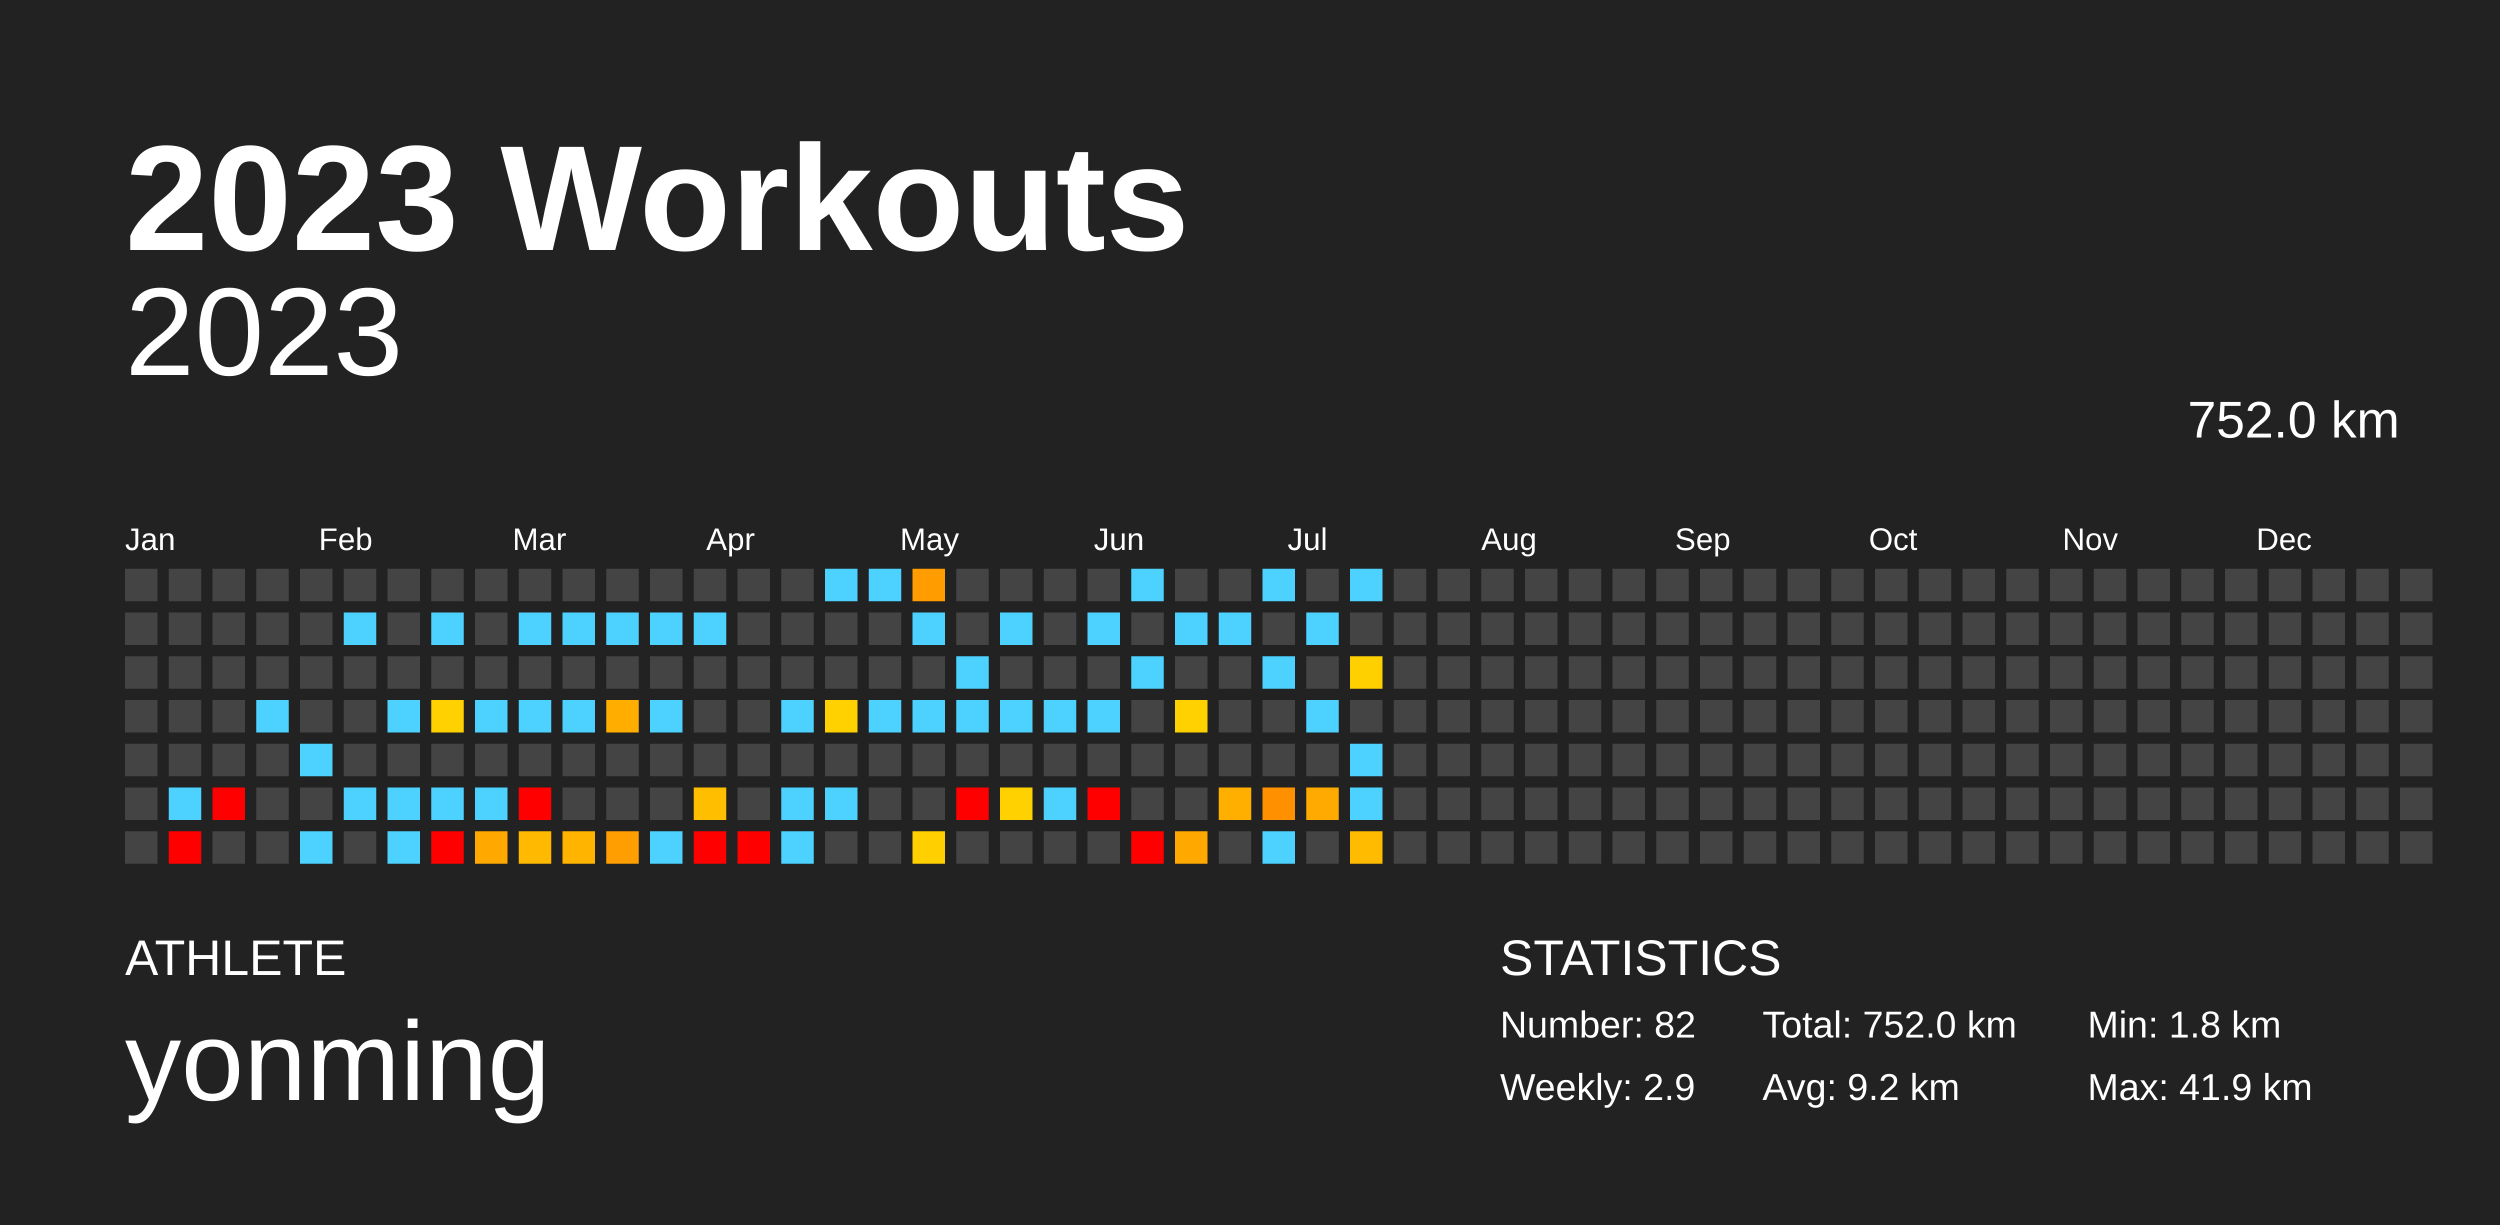
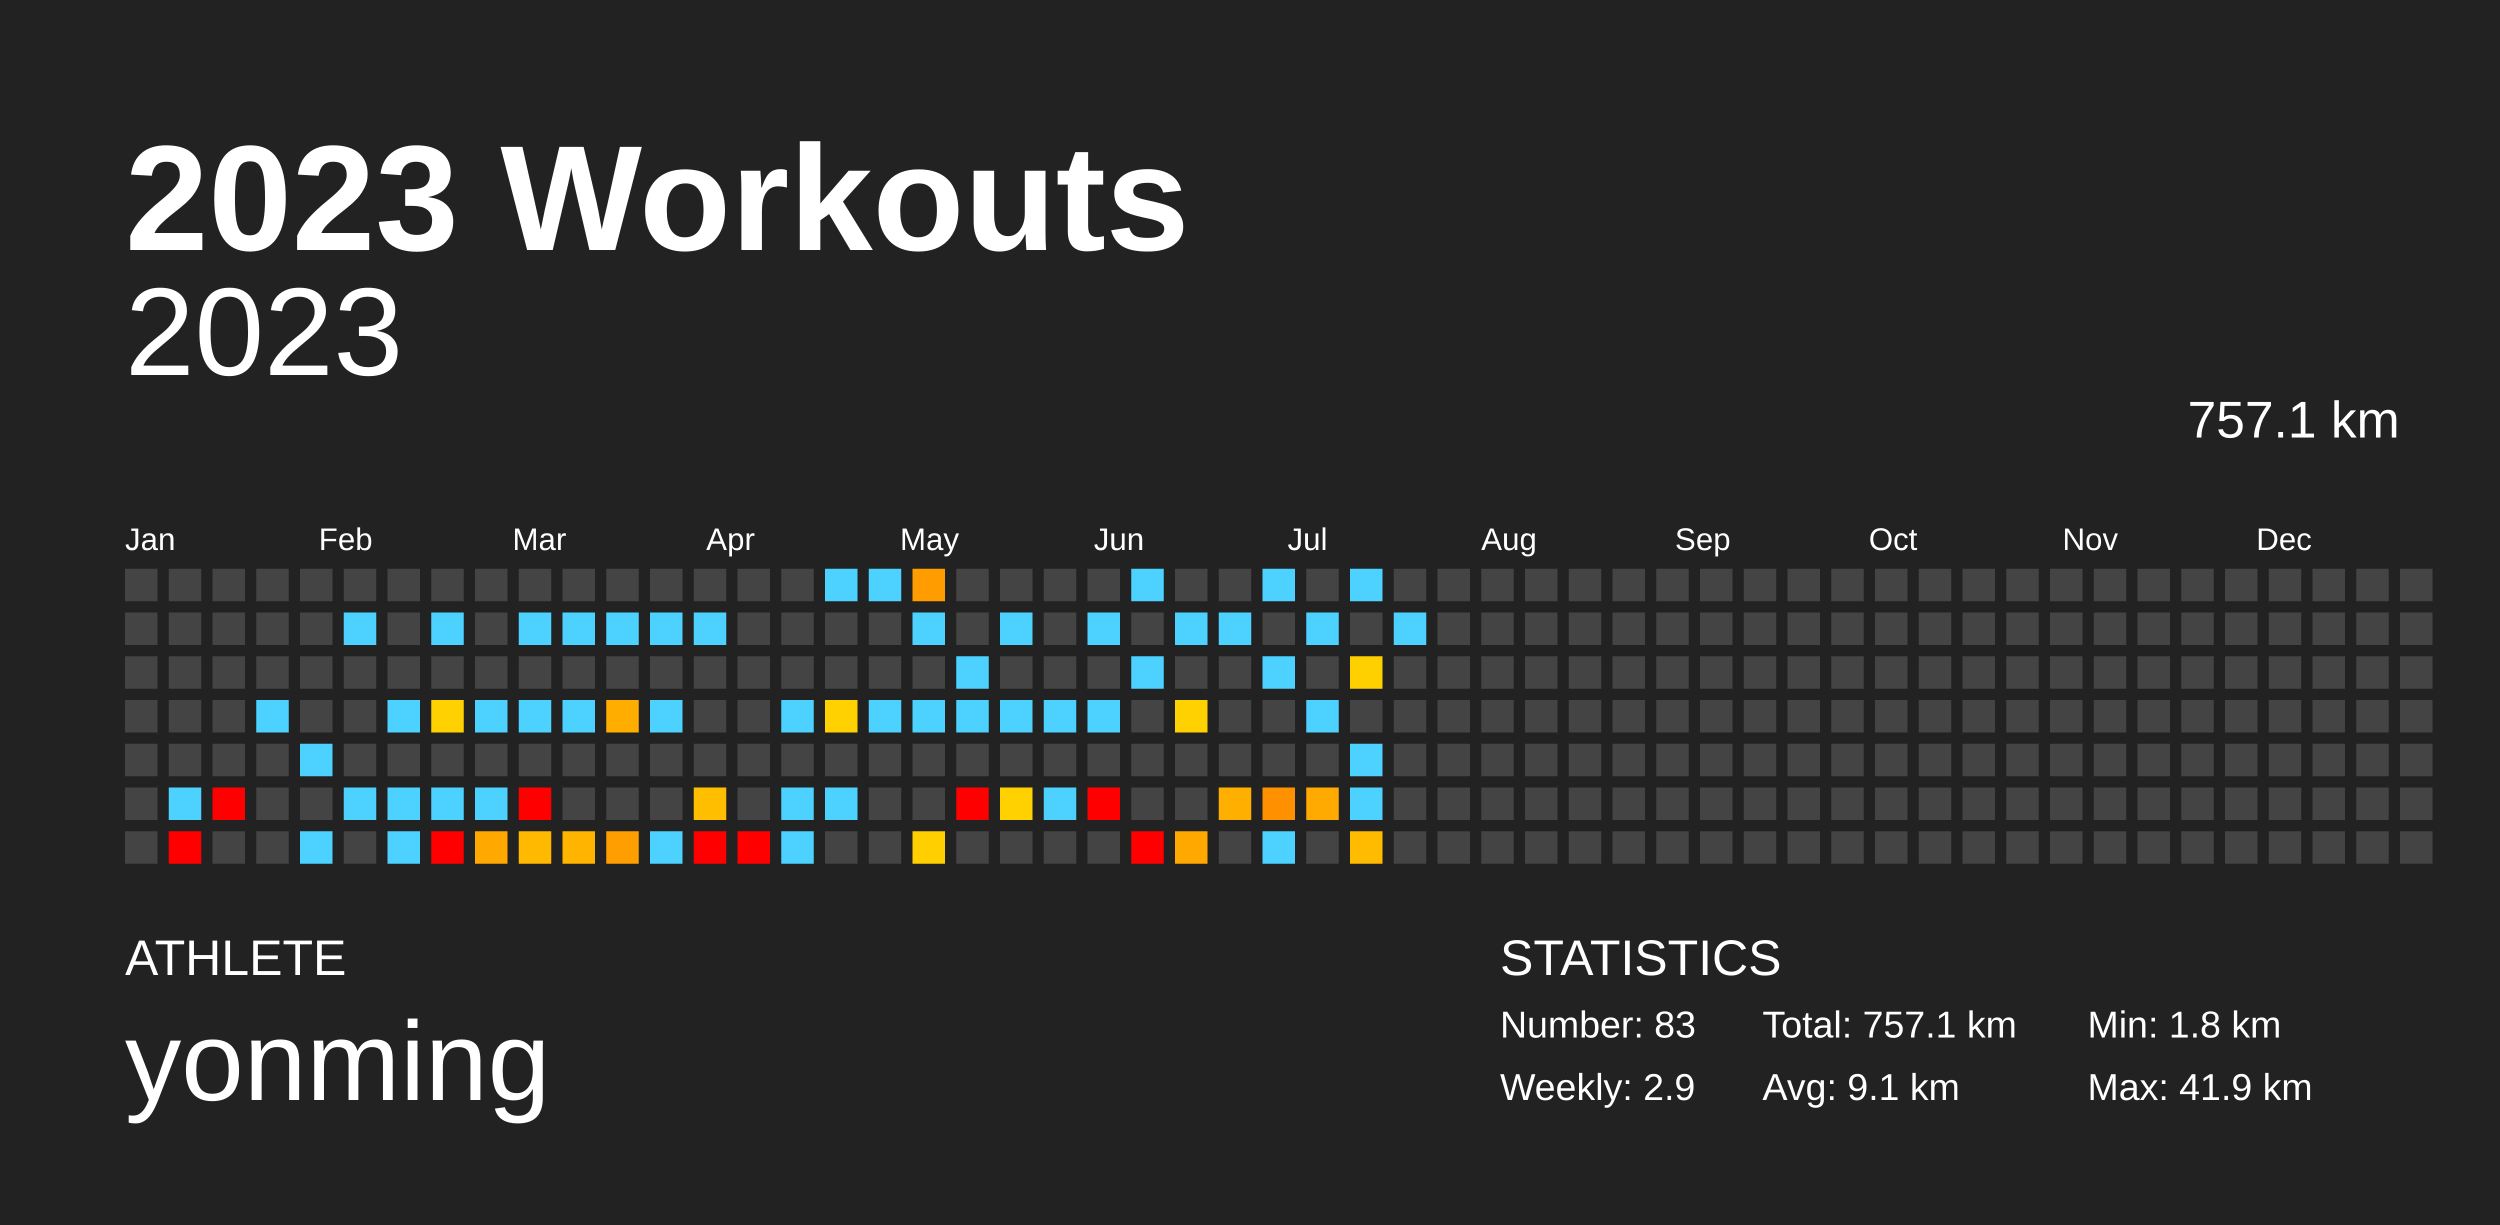
<svg xmlns="http://www.w3.org/2000/svg" baseProfile="full" height="98mm" version="1.1" viewBox="0,0,200,98" width="200mm">
  <defs />
  <rect fill="#222222" height="98" width="200" x="0" y="0" />
  <text fill="#FFFFFF" style="font-size:12px; font-family:Arial; font-weight:bold;" x="10" y="20">2023 Workouts</text>
  <text fill="#FFFFFF" style="font-size:4px; font-family:Arial" x="10" y="78">ATHLETE</text>
  <text fill="#FFFFFF" style="font-size:9px; font-family:Arial" x="10" y="88">yonming</text>
  <text fill="#FFFFFF" style="font-size:4px; font-family:Arial" x="120" y="78">STATISTICS</text>
-   <text fill="#FFFFFF" style="font-size:3px; font-family:Arial" x="120" y="83">Number: 82</text>
+   <text fill="#FFFFFF" style="font-size:3px; font-family:Arial" x="120" y="83">Number: 83</text>
  <text fill="#FFFFFF" style="font-size:3px; font-family:Arial" x="120" y="88">Weekly: 2.9</text>
-   <text fill="#FFFFFF" style="font-size:3px; font-family:Arial" x="141" y="83">Total: 752.0 km</text>
-   <text fill="#FFFFFF" style="font-size:3px; font-family:Arial" x="141" y="88">Avg: 9.2 km</text>
+   <text fill="#FFFFFF" style="font-size:3px; font-family:Arial" x="141" y="83">Total: 757.1 km</text>
+   <text fill="#FFFFFF" style="font-size:3px; font-family:Arial" x="141" y="88">Avg: 9.1 km</text>
  <text fill="#FFFFFF" style="font-size:3px; font-family:Arial" x="167" y="83">Min: 1.8 km</text>
  <text fill="#FFFFFF" style="font-size:3px; font-family:Arial" x="167" y="88">Max: 41.9 km</text>
  <text alignment-baseline="hanging" fill="#FFFFFF" style="font-size:10.0px; font-family:Arial;" x="10" y="30">2023</text>
-   <text alignment-baseline="hanging" fill="#FFFFFF" style="font-size:4.125px; font-family:Arial;" x="175" y="35">752.0 km</text>
+   <text alignment-baseline="hanging" fill="#FFFFFF" style="font-size:4.125px; font-family:Arial;" x="175" y="35">757.1 km</text>
  <text fill="#FFFFFF" style="font-size:2.5px; font-family:Arial" x="10.0" y="44">Jan</text>
  <text fill="#FFFFFF" style="font-size:2.5px; font-family:Arial" x="25.5" y="44">Feb</text>
  <text fill="#FFFFFF" style="font-size:2.5px; font-family:Arial" x="41.0" y="44">Mar</text>
  <text fill="#FFFFFF" style="font-size:2.5px; font-family:Arial" x="56.5" y="44">Apr</text>
  <text fill="#FFFFFF" style="font-size:2.5px; font-family:Arial" x="72.0" y="44">May</text>
  <text fill="#FFFFFF" style="font-size:2.5px; font-family:Arial" x="87.5" y="44">Jun</text>
  <text fill="#FFFFFF" style="font-size:2.5px; font-family:Arial" x="103.0" y="44">Jul</text>
  <text fill="#FFFFFF" style="font-size:2.5px; font-family:Arial" x="118.5" y="44">Aug</text>
  <text fill="#FFFFFF" style="font-size:2.5px; font-family:Arial" x="134.0" y="44">Sep</text>
  <text fill="#FFFFFF" style="font-size:2.5px; font-family:Arial" x="149.5" y="44">Oct</text>
  <text fill="#FFFFFF" style="font-size:2.5px; font-family:Arial" x="165.0" y="44">Nov</text>
  <text fill="#FFFFFF" style="font-size:2.5px; font-family:Arial" x="180.5" y="44">Dec</text>
  <rect fill="#444444" height="2.6" width="2.6" x="10.0" y="45.5" />
  <rect fill="#444444" height="2.6" width="2.6" x="10.0" y="49.0" />
  <rect fill="#444444" height="2.6" width="2.6" x="10.0" y="52.5" />
  <rect fill="#444444" height="2.6" width="2.6" x="10.0" y="56.0" />
  <rect fill="#444444" height="2.6" width="2.6" x="10.0" y="59.5" />
  <rect fill="#444444" height="2.6" width="2.6" x="10.0" y="63.0" />
  <rect fill="#444444" height="2.6" width="2.6" x="10.0" y="66.5" />
  <rect fill="#444444" height="2.6" width="2.6" x="13.5" y="45.5" />
  <rect fill="#444444" height="2.6" width="2.6" x="13.5" y="49.0" />
  <rect fill="#444444" height="2.6" width="2.6" x="13.5" y="52.5" />
  <rect fill="#444444" height="2.6" width="2.6" x="13.5" y="56.0" />
  <rect fill="#444444" height="2.6" width="2.6" x="13.5" y="59.5" />
  <rect fill="#4dd2ff" height="2.6" width="2.6" x="13.5" y="63.0" />
  <rect fill="red" height="2.6" width="2.6" x="13.5" y="66.5" />
  <rect fill="#444444" height="2.6" width="2.6" x="17.0" y="45.5" />
  <rect fill="#444444" height="2.6" width="2.6" x="17.0" y="49.0" />
  <rect fill="#444444" height="2.6" width="2.6" x="17.0" y="52.5" />
  <rect fill="#444444" height="2.6" width="2.6" x="17.0" y="56.0" />
  <rect fill="#444444" height="2.6" width="2.6" x="17.0" y="59.5" />
  <rect fill="red" height="2.6" width="2.6" x="17.0" y="63.0" />
  <rect fill="#444444" height="2.6" width="2.6" x="17.0" y="66.5" />
  <rect fill="#444444" height="2.6" width="2.6" x="20.5" y="45.5" />
  <rect fill="#444444" height="2.6" width="2.6" x="20.5" y="49.0" />
  <rect fill="#444444" height="2.6" width="2.6" x="20.5" y="52.5" />
  <rect fill="#4dd2ff" height="2.6" width="2.6" x="20.5" y="56.0" />
  <rect fill="#444444" height="2.6" width="2.6" x="20.5" y="59.5" />
  <rect fill="#444444" height="2.6" width="2.6" x="20.5" y="63.0" />
  <rect fill="#444444" height="2.6" width="2.6" x="20.5" y="66.5" />
  <rect fill="#444444" height="2.6" width="2.6" x="24.0" y="45.5" />
  <rect fill="#444444" height="2.6" width="2.6" x="24.0" y="49.0" />
  <rect fill="#444444" height="2.6" width="2.6" x="24.0" y="52.5" />
  <rect fill="#444444" height="2.6" width="2.6" x="24.0" y="56.0" />
  <rect fill="#4dd2ff" height="2.6" width="2.6" x="24.0" y="59.5" />
  <rect fill="#444444" height="2.6" width="2.6" x="24.0" y="63.0" />
  <rect fill="#4dd2ff" height="2.6" width="2.6" x="24.0" y="66.5" />
  <rect fill="#444444" height="2.6" width="2.6" x="27.5" y="45.5" />
  <rect fill="#4dd2ff" height="2.6" width="2.6" x="27.5" y="49.0" />
  <rect fill="#444444" height="2.6" width="2.6" x="27.5" y="52.5" />
  <rect fill="#444444" height="2.6" width="2.6" x="27.5" y="56.0" />
  <rect fill="#444444" height="2.6" width="2.6" x="27.5" y="59.5" />
  <rect fill="#4dd2ff" height="2.6" width="2.6" x="27.5" y="63.0" />
  <rect fill="#444444" height="2.6" width="2.6" x="27.5" y="66.5" />
  <rect fill="#444444" height="2.6" width="2.6" x="31.0" y="45.5" />
  <rect fill="#444444" height="2.6" width="2.6" x="31.0" y="49.0" />
  <rect fill="#444444" height="2.6" width="2.6" x="31.0" y="52.5" />
  <rect fill="#4dd2ff" height="2.6" width="2.6" x="31.0" y="56.0" />
  <rect fill="#444444" height="2.6" width="2.6" x="31.0" y="59.5" />
  <rect fill="#4dd2ff" height="2.6" width="2.6" x="31.0" y="63.0" />
  <rect fill="#4dd2ff" height="2.6" width="2.6" x="31.0" y="66.5" />
  <rect fill="#444444" height="2.6" width="2.6" x="34.5" y="45.5" />
  <rect fill="#4dd2ff" height="2.6" width="2.6" x="34.5" y="49.0" />
  <rect fill="#444444" height="2.6" width="2.6" x="34.5" y="52.5" />
  <rect fill="#ffd100" height="2.6" width="2.6" x="34.5" y="56.0" />
  <rect fill="#444444" height="2.6" width="2.6" x="34.5" y="59.5" />
  <rect fill="#4dd2ff" height="2.6" width="2.6" x="34.5" y="63.0" />
  <rect fill="red" height="2.6" width="2.6" x="34.5" y="66.5" />
  <rect fill="#444444" height="2.6" width="2.6" x="38.0" y="45.5" />
  <rect fill="#444444" height="2.6" width="2.6" x="38.0" y="49.0" />
  <rect fill="#444444" height="2.6" width="2.6" x="38.0" y="52.5" />
  <rect fill="#4dd2ff" height="2.6" width="2.6" x="38.0" y="56.0" />
  <rect fill="#444444" height="2.6" width="2.6" x="38.0" y="59.5" />
  <rect fill="#4dd2ff" height="2.6" width="2.6" x="38.0" y="63.0" />
  <rect fill="#ffa900" height="2.6" width="2.6" x="38.0" y="66.5" />
  <rect fill="#444444" height="2.6" width="2.6" x="41.5" y="45.5" />
  <rect fill="#4dd2ff" height="2.6" width="2.6" x="41.5" y="49.0" />
  <rect fill="#444444" height="2.6" width="2.6" x="41.5" y="52.5" />
  <rect fill="#4dd2ff" height="2.6" width="2.6" x="41.5" y="56.0" />
  <rect fill="#444444" height="2.6" width="2.6" x="41.5" y="59.5" />
  <rect fill="red" height="2.6" width="2.6" x="41.5" y="63.0" />
  <rect fill="#ffb900" height="2.6" width="2.6" x="41.5" y="66.5" />
  <rect fill="#444444" height="2.6" width="2.6" x="45.0" y="45.5" />
  <rect fill="#4dd2ff" height="2.6" width="2.6" x="45.0" y="49.0" />
  <rect fill="#444444" height="2.6" width="2.6" x="45.0" y="52.5" />
  <rect fill="#4dd2ff" height="2.6" width="2.6" x="45.0" y="56.0" />
  <rect fill="#444444" height="2.6" width="2.6" x="45.0" y="59.5" />
  <rect fill="#444444" height="2.6" width="2.6" x="45.0" y="63.0" />
  <rect fill="#ffb400" height="2.6" width="2.6" x="45.0" y="66.5" />
  <rect fill="#444444" height="2.6" width="2.6" x="48.5" y="45.5" />
  <rect fill="#4dd2ff" height="2.6" width="2.6" x="48.5" y="49.0" />
  <rect fill="#444444" height="2.6" width="2.6" x="48.5" y="52.5" />
  <rect fill="#ffae00" height="2.6" width="2.6" x="48.5" y="56.0" />
  <rect fill="#444444" height="2.6" width="2.6" x="48.5" y="59.5" />
  <rect fill="#444444" height="2.6" width="2.6" x="48.5" y="63.0" />
  <rect fill="#ff9e00" height="2.6" width="2.6" x="48.5" y="66.5" />
  <rect fill="#444444" height="2.6" width="2.6" x="52.0" y="45.5" />
  <rect fill="#4dd2ff" height="2.6" width="2.6" x="52.0" y="49.0" />
  <rect fill="#444444" height="2.6" width="2.6" x="52.0" y="52.5" />
  <rect fill="#4dd2ff" height="2.6" width="2.6" x="52.0" y="56.0" />
  <rect fill="#444444" height="2.6" width="2.6" x="52.0" y="59.5" />
  <rect fill="#444444" height="2.6" width="2.6" x="52.0" y="63.0" />
  <rect fill="#4dd2ff" height="2.6" width="2.6" x="52.0" y="66.5" />
  <rect fill="#444444" height="2.6" width="2.6" x="55.5" y="45.5" />
  <rect fill="#4dd2ff" height="2.6" width="2.6" x="55.5" y="49.0" />
  <rect fill="#444444" height="2.6" width="2.6" x="55.5" y="52.5" />
  <rect fill="#444444" height="2.6" width="2.6" x="55.5" y="56.0" />
  <rect fill="#444444" height="2.6" width="2.6" x="55.5" y="59.5" />
  <rect fill="#ffbf00" height="2.6" width="2.6" x="55.5" y="63.0" />
  <rect fill="red" height="2.6" width="2.6" x="55.5" y="66.5" />
  <rect fill="#444444" height="2.6" width="2.6" x="59.0" y="45.5" />
  <rect fill="#444444" height="2.6" width="2.6" x="59.0" y="49.0" />
  <rect fill="#444444" height="2.6" width="2.6" x="59.0" y="52.5" />
  <rect fill="#444444" height="2.6" width="2.6" x="59.0" y="56.0" />
  <rect fill="#444444" height="2.6" width="2.6" x="59.0" y="59.5" />
  <rect fill="#444444" height="2.6" width="2.6" x="59.0" y="63.0" />
  <rect fill="red" height="2.6" width="2.6" x="59.0" y="66.5" />
  <rect fill="#444444" height="2.6" width="2.6" x="62.5" y="45.5" />
  <rect fill="#444444" height="2.6" width="2.6" x="62.5" y="49.0" />
  <rect fill="#444444" height="2.6" width="2.6" x="62.5" y="52.5" />
  <rect fill="#4dd2ff" height="2.6" width="2.6" x="62.5" y="56.0" />
  <rect fill="#444444" height="2.6" width="2.6" x="62.5" y="59.5" />
  <rect fill="#4dd2ff" height="2.6" width="2.6" x="62.5" y="63.0" />
  <rect fill="#4dd2ff" height="2.6" width="2.6" x="62.5" y="66.5" />
  <rect fill="#4dd2ff" height="2.6" width="2.6" x="66.0" y="45.5" />
  <rect fill="#444444" height="2.6" width="2.6" x="66.0" y="49.0" />
  <rect fill="#444444" height="2.6" width="2.6" x="66.0" y="52.5" />
  <rect fill="#ffd100" height="2.6" width="2.6" x="66.0" y="56.0" />
  <rect fill="#444444" height="2.6" width="2.6" x="66.0" y="59.5" />
  <rect fill="#4dd2ff" height="2.6" width="2.6" x="66.0" y="63.0" />
  <rect fill="#444444" height="2.6" width="2.6" x="66.0" y="66.5" />
  <rect fill="#4dd2ff" height="2.6" width="2.6" x="69.5" y="45.5" />
  <rect fill="#444444" height="2.6" width="2.6" x="69.5" y="49.0" />
  <rect fill="#444444" height="2.6" width="2.6" x="69.5" y="52.5" />
  <rect fill="#4dd2ff" height="2.6" width="2.6" x="69.5" y="56.0" />
  <rect fill="#444444" height="2.6" width="2.6" x="69.5" y="59.5" />
  <rect fill="#444444" height="2.6" width="2.6" x="69.5" y="63.0" />
  <rect fill="#444444" height="2.6" width="2.6" x="69.5" y="66.5" />
  <rect fill="#ff9c00" height="2.6" width="2.6" x="73.0" y="45.5" />
  <rect fill="#4dd2ff" height="2.6" width="2.6" x="73.0" y="49.0" />
  <rect fill="#444444" height="2.6" width="2.6" x="73.0" y="52.5" />
  <rect fill="#4dd2ff" height="2.6" width="2.6" x="73.0" y="56.0" />
  <rect fill="#444444" height="2.6" width="2.6" x="73.0" y="59.5" />
  <rect fill="#444444" height="2.6" width="2.6" x="73.0" y="63.0" />
  <rect fill="#ffcf00" height="2.6" width="2.6" x="73.0" y="66.5" />
  <rect fill="#444444" height="2.6" width="2.6" x="76.5" y="45.5" />
  <rect fill="#444444" height="2.6" width="2.6" x="76.5" y="49.0" />
  <rect fill="#4dd2ff" height="2.6" width="2.6" x="76.5" y="52.5" />
  <rect fill="#4dd2ff" height="2.6" width="2.6" x="76.5" y="56.0" />
  <rect fill="#444444" height="2.6" width="2.6" x="76.5" y="59.5" />
  <rect fill="red" height="2.6" width="2.6" x="76.5" y="63.0" />
  <rect fill="#444444" height="2.6" width="2.6" x="76.5" y="66.5" />
  <rect fill="#444444" height="2.6" width="2.6" x="80.0" y="45.5" />
  <rect fill="#4dd2ff" height="2.6" width="2.6" x="80.0" y="49.0" />
  <rect fill="#444444" height="2.6" width="2.6" x="80.0" y="52.5" />
  <rect fill="#4dd2ff" height="2.6" width="2.6" x="80.0" y="56.0" />
  <rect fill="#444444" height="2.6" width="2.6" x="80.0" y="59.5" />
  <rect fill="#ffd100" height="2.6" width="2.6" x="80.0" y="63.0" />
  <rect fill="#444444" height="2.6" width="2.6" x="80.0" y="66.5" />
  <rect fill="#444444" height="2.6" width="2.6" x="83.5" y="45.5" />
  <rect fill="#444444" height="2.6" width="2.6" x="83.5" y="49.0" />
  <rect fill="#444444" height="2.6" width="2.6" x="83.5" y="52.5" />
  <rect fill="#4dd2ff" height="2.6" width="2.6" x="83.5" y="56.0" />
  <rect fill="#444444" height="2.6" width="2.6" x="83.5" y="59.5" />
  <rect fill="#4dd2ff" height="2.6" width="2.6" x="83.5" y="63.0" />
  <rect fill="#444444" height="2.6" width="2.6" x="83.5" y="66.5" />
  <rect fill="#444444" height="2.6" width="2.6" x="87.0" y="45.5" />
  <rect fill="#4dd2ff" height="2.6" width="2.6" x="87.0" y="49.0" />
  <rect fill="#444444" height="2.6" width="2.6" x="87.0" y="52.5" />
  <rect fill="#4dd2ff" height="2.6" width="2.6" x="87.0" y="56.0" />
  <rect fill="#444444" height="2.6" width="2.6" x="87.0" y="59.5" />
  <rect fill="red" height="2.6" width="2.6" x="87.0" y="63.0" />
  <rect fill="#444444" height="2.6" width="2.6" x="87.0" y="66.5" />
  <rect fill="#4dd2ff" height="2.6" width="2.6" x="90.5" y="45.5" />
  <rect fill="#444444" height="2.6" width="2.6" x="90.5" y="49.0" />
  <rect fill="#4dd2ff" height="2.6" width="2.6" x="90.5" y="52.5" />
  <rect fill="#444444" height="2.6" width="2.6" x="90.5" y="56.0" />
  <rect fill="#444444" height="2.6" width="2.6" x="90.5" y="59.5" />
  <rect fill="#444444" height="2.6" width="2.6" x="90.5" y="63.0" />
  <rect fill="red" height="2.6" width="2.6" x="90.5" y="66.5" />
  <rect fill="#444444" height="2.6" width="2.6" x="94.0" y="45.5" />
  <rect fill="#4dd2ff" height="2.6" width="2.6" x="94.0" y="49.0" />
  <rect fill="#444444" height="2.6" width="2.6" x="94.0" y="52.5" />
  <rect fill="#ffd100" height="2.6" width="2.6" x="94.0" y="56.0" />
  <rect fill="#444444" height="2.6" width="2.6" x="94.0" y="59.5" />
  <rect fill="#444444" height="2.6" width="2.6" x="94.0" y="63.0" />
  <rect fill="#ffa900" height="2.6" width="2.6" x="94.0" y="66.5" />
  <rect fill="#444444" height="2.6" width="2.6" x="97.5" y="45.5" />
  <rect fill="#4dd2ff" height="2.6" width="2.6" x="97.5" y="49.0" />
  <rect fill="#444444" height="2.6" width="2.6" x="97.5" y="52.5" />
  <rect fill="#444444" height="2.6" width="2.6" x="97.5" y="56.0" />
  <rect fill="#444444" height="2.6" width="2.6" x="97.5" y="59.5" />
  <rect fill="#ffaf00" height="2.6" width="2.6" x="97.5" y="63.0" />
  <rect fill="#444444" height="2.6" width="2.6" x="97.5" y="66.5" />
  <rect fill="#4dd2ff" height="2.6" width="2.6" x="101.0" y="45.5" />
  <rect fill="#444444" height="2.6" width="2.6" x="101.0" y="49.0" />
  <rect fill="#4dd2ff" height="2.6" width="2.6" x="101.0" y="52.5" />
  <rect fill="#444444" height="2.6" width="2.6" x="101.0" y="56.0" />
  <rect fill="#444444" height="2.6" width="2.6" x="101.0" y="59.5" />
  <rect fill="#ff9100" height="2.6" width="2.6" x="101.0" y="63.0" />
  <rect fill="#4dd2ff" height="2.6" width="2.6" x="101.0" y="66.5" />
  <rect fill="#444444" height="2.6" width="2.6" x="104.5" y="45.5" />
  <rect fill="#4dd2ff" height="2.6" width="2.6" x="104.5" y="49.0" />
  <rect fill="#444444" height="2.6" width="2.6" x="104.5" y="52.5" />
  <rect fill="#4dd2ff" height="2.6" width="2.6" x="104.5" y="56.0" />
  <rect fill="#444444" height="2.6" width="2.6" x="104.5" y="59.5" />
  <rect fill="#ffaa00" height="2.6" width="2.6" x="104.5" y="63.0" />
  <rect fill="#444444" height="2.6" width="2.6" x="104.5" y="66.5" />
  <rect fill="#4dd2ff" height="2.6" width="2.6" x="108.0" y="45.5" />
  <rect fill="#444444" height="2.6" width="2.6" x="108.0" y="49.0" />
  <rect fill="#ffd000" height="2.6" width="2.6" x="108.0" y="52.5" />
  <rect fill="#444444" height="2.6" width="2.6" x="108.0" y="56.0" />
  <rect fill="#4dd2ff" height="2.6" width="2.6" x="108.0" y="59.5" />
  <rect fill="#4dd2ff" height="2.6" width="2.6" x="108.0" y="63.0" />
  <rect fill="#ffbb00" height="2.6" width="2.6" x="108.0" y="66.5" />
  <rect fill="#444444" height="2.6" width="2.6" x="111.5" y="45.5" />
-   <rect fill="#444444" height="2.6" width="2.6" x="111.5" y="49.0" />
+   <rect fill="#4dd2ff" height="2.6" width="2.6" x="111.5" y="49.0" />
  <rect fill="#444444" height="2.6" width="2.6" x="111.5" y="52.5" />
  <rect fill="#444444" height="2.6" width="2.6" x="111.5" y="56.0" />
  <rect fill="#444444" height="2.6" width="2.6" x="111.5" y="59.5" />
  <rect fill="#444444" height="2.6" width="2.6" x="111.5" y="63.0" />
  <rect fill="#444444" height="2.6" width="2.6" x="111.5" y="66.5" />
  <rect fill="#444444" height="2.6" width="2.6" x="115.0" y="45.5" />
  <rect fill="#444444" height="2.6" width="2.6" x="115.0" y="49.0" />
  <rect fill="#444444" height="2.6" width="2.6" x="115.0" y="52.5" />
  <rect fill="#444444" height="2.6" width="2.6" x="115.0" y="56.0" />
  <rect fill="#444444" height="2.6" width="2.6" x="115.0" y="59.5" />
  <rect fill="#444444" height="2.6" width="2.6" x="115.0" y="63.0" />
  <rect fill="#444444" height="2.6" width="2.6" x="115.0" y="66.5" />
  <rect fill="#444444" height="2.6" width="2.6" x="118.5" y="45.5" />
  <rect fill="#444444" height="2.6" width="2.6" x="118.5" y="49.0" />
  <rect fill="#444444" height="2.6" width="2.6" x="118.5" y="52.5" />
  <rect fill="#444444" height="2.6" width="2.6" x="118.5" y="56.0" />
  <rect fill="#444444" height="2.6" width="2.6" x="118.5" y="59.5" />
  <rect fill="#444444" height="2.6" width="2.6" x="118.5" y="63.0" />
  <rect fill="#444444" height="2.6" width="2.6" x="118.5" y="66.5" />
  <rect fill="#444444" height="2.6" width="2.6" x="122.0" y="45.5" />
  <rect fill="#444444" height="2.6" width="2.6" x="122.0" y="49.0" />
  <rect fill="#444444" height="2.6" width="2.6" x="122.0" y="52.5" />
  <rect fill="#444444" height="2.6" width="2.6" x="122.0" y="56.0" />
  <rect fill="#444444" height="2.6" width="2.6" x="122.0" y="59.5" />
  <rect fill="#444444" height="2.6" width="2.6" x="122.0" y="63.0" />
  <rect fill="#444444" height="2.6" width="2.6" x="122.0" y="66.5" />
  <rect fill="#444444" height="2.6" width="2.6" x="125.5" y="45.5" />
  <rect fill="#444444" height="2.6" width="2.6" x="125.5" y="49.0" />
  <rect fill="#444444" height="2.6" width="2.6" x="125.5" y="52.5" />
  <rect fill="#444444" height="2.6" width="2.6" x="125.5" y="56.0" />
  <rect fill="#444444" height="2.6" width="2.6" x="125.5" y="59.5" />
  <rect fill="#444444" height="2.6" width="2.6" x="125.5" y="63.0" />
  <rect fill="#444444" height="2.6" width="2.6" x="125.5" y="66.5" />
  <rect fill="#444444" height="2.6" width="2.6" x="129.0" y="45.5" />
  <rect fill="#444444" height="2.6" width="2.6" x="129.0" y="49.0" />
  <rect fill="#444444" height="2.6" width="2.6" x="129.0" y="52.5" />
  <rect fill="#444444" height="2.6" width="2.6" x="129.0" y="56.0" />
  <rect fill="#444444" height="2.6" width="2.6" x="129.0" y="59.5" />
  <rect fill="#444444" height="2.6" width="2.6" x="129.0" y="63.0" />
  <rect fill="#444444" height="2.6" width="2.6" x="129.0" y="66.5" />
  <rect fill="#444444" height="2.6" width="2.6" x="132.5" y="45.5" />
  <rect fill="#444444" height="2.6" width="2.6" x="132.5" y="49.0" />
  <rect fill="#444444" height="2.6" width="2.6" x="132.5" y="52.5" />
  <rect fill="#444444" height="2.6" width="2.6" x="132.5" y="56.0" />
  <rect fill="#444444" height="2.6" width="2.6" x="132.5" y="59.5" />
  <rect fill="#444444" height="2.6" width="2.6" x="132.5" y="63.0" />
  <rect fill="#444444" height="2.6" width="2.6" x="132.5" y="66.5" />
  <rect fill="#444444" height="2.6" width="2.6" x="136.0" y="45.5" />
  <rect fill="#444444" height="2.6" width="2.6" x="136.0" y="49.0" />
  <rect fill="#444444" height="2.6" width="2.6" x="136.0" y="52.5" />
  <rect fill="#444444" height="2.6" width="2.6" x="136.0" y="56.0" />
  <rect fill="#444444" height="2.6" width="2.6" x="136.0" y="59.5" />
  <rect fill="#444444" height="2.6" width="2.6" x="136.0" y="63.0" />
  <rect fill="#444444" height="2.6" width="2.6" x="136.0" y="66.5" />
  <rect fill="#444444" height="2.6" width="2.6" x="139.5" y="45.5" />
  <rect fill="#444444" height="2.6" width="2.6" x="139.5" y="49.0" />
  <rect fill="#444444" height="2.6" width="2.6" x="139.5" y="52.5" />
  <rect fill="#444444" height="2.6" width="2.6" x="139.5" y="56.0" />
  <rect fill="#444444" height="2.6" width="2.6" x="139.5" y="59.5" />
  <rect fill="#444444" height="2.6" width="2.6" x="139.5" y="63.0" />
  <rect fill="#444444" height="2.6" width="2.6" x="139.5" y="66.5" />
  <rect fill="#444444" height="2.6" width="2.6" x="143.0" y="45.5" />
  <rect fill="#444444" height="2.6" width="2.6" x="143.0" y="49.0" />
  <rect fill="#444444" height="2.6" width="2.6" x="143.0" y="52.5" />
  <rect fill="#444444" height="2.6" width="2.6" x="143.0" y="56.0" />
  <rect fill="#444444" height="2.6" width="2.6" x="143.0" y="59.5" />
  <rect fill="#444444" height="2.6" width="2.6" x="143.0" y="63.0" />
  <rect fill="#444444" height="2.6" width="2.6" x="143.0" y="66.5" />
  <rect fill="#444444" height="2.6" width="2.6" x="146.5" y="45.5" />
  <rect fill="#444444" height="2.6" width="2.6" x="146.5" y="49.0" />
  <rect fill="#444444" height="2.6" width="2.6" x="146.5" y="52.5" />
  <rect fill="#444444" height="2.6" width="2.6" x="146.5" y="56.0" />
  <rect fill="#444444" height="2.6" width="2.6" x="146.5" y="59.5" />
  <rect fill="#444444" height="2.6" width="2.6" x="146.5" y="63.0" />
  <rect fill="#444444" height="2.6" width="2.6" x="146.5" y="66.5" />
  <rect fill="#444444" height="2.6" width="2.6" x="150.0" y="45.5" />
  <rect fill="#444444" height="2.6" width="2.6" x="150.0" y="49.0" />
  <rect fill="#444444" height="2.6" width="2.6" x="150.0" y="52.5" />
  <rect fill="#444444" height="2.6" width="2.6" x="150.0" y="56.0" />
  <rect fill="#444444" height="2.6" width="2.6" x="150.0" y="59.5" />
  <rect fill="#444444" height="2.6" width="2.6" x="150.0" y="63.0" />
  <rect fill="#444444" height="2.6" width="2.6" x="150.0" y="66.5" />
  <rect fill="#444444" height="2.6" width="2.6" x="153.5" y="45.5" />
  <rect fill="#444444" height="2.6" width="2.6" x="153.5" y="49.0" />
  <rect fill="#444444" height="2.6" width="2.6" x="153.5" y="52.5" />
  <rect fill="#444444" height="2.6" width="2.6" x="153.5" y="56.0" />
  <rect fill="#444444" height="2.6" width="2.6" x="153.5" y="59.5" />
  <rect fill="#444444" height="2.6" width="2.6" x="153.5" y="63.0" />
  <rect fill="#444444" height="2.6" width="2.6" x="153.5" y="66.5" />
  <rect fill="#444444" height="2.6" width="2.6" x="157.0" y="45.5" />
  <rect fill="#444444" height="2.6" width="2.6" x="157.0" y="49.0" />
  <rect fill="#444444" height="2.6" width="2.6" x="157.0" y="52.5" />
  <rect fill="#444444" height="2.6" width="2.6" x="157.0" y="56.0" />
  <rect fill="#444444" height="2.6" width="2.6" x="157.0" y="59.5" />
  <rect fill="#444444" height="2.6" width="2.6" x="157.0" y="63.0" />
  <rect fill="#444444" height="2.6" width="2.6" x="157.0" y="66.5" />
  <rect fill="#444444" height="2.6" width="2.6" x="160.5" y="45.5" />
  <rect fill="#444444" height="2.6" width="2.6" x="160.5" y="49.0" />
  <rect fill="#444444" height="2.6" width="2.6" x="160.5" y="52.5" />
  <rect fill="#444444" height="2.6" width="2.6" x="160.5" y="56.0" />
  <rect fill="#444444" height="2.6" width="2.6" x="160.5" y="59.5" />
  <rect fill="#444444" height="2.6" width="2.6" x="160.5" y="63.0" />
  <rect fill="#444444" height="2.6" width="2.6" x="160.5" y="66.5" />
  <rect fill="#444444" height="2.6" width="2.6" x="164.0" y="45.5" />
  <rect fill="#444444" height="2.6" width="2.6" x="164.0" y="49.0" />
  <rect fill="#444444" height="2.6" width="2.6" x="164.0" y="52.5" />
  <rect fill="#444444" height="2.6" width="2.6" x="164.0" y="56.0" />
  <rect fill="#444444" height="2.6" width="2.6" x="164.0" y="59.5" />
  <rect fill="#444444" height="2.6" width="2.6" x="164.0" y="63.0" />
  <rect fill="#444444" height="2.6" width="2.6" x="164.0" y="66.5" />
  <rect fill="#444444" height="2.6" width="2.6" x="167.5" y="45.5" />
  <rect fill="#444444" height="2.6" width="2.6" x="167.5" y="49.0" />
  <rect fill="#444444" height="2.6" width="2.6" x="167.5" y="52.5" />
  <rect fill="#444444" height="2.6" width="2.6" x="167.5" y="56.0" />
  <rect fill="#444444" height="2.6" width="2.6" x="167.5" y="59.5" />
  <rect fill="#444444" height="2.6" width="2.6" x="167.5" y="63.0" />
  <rect fill="#444444" height="2.6" width="2.6" x="167.5" y="66.5" />
  <rect fill="#444444" height="2.6" width="2.6" x="171.0" y="45.5" />
  <rect fill="#444444" height="2.6" width="2.6" x="171.0" y="49.0" />
  <rect fill="#444444" height="2.6" width="2.6" x="171.0" y="52.5" />
  <rect fill="#444444" height="2.6" width="2.6" x="171.0" y="56.0" />
  <rect fill="#444444" height="2.6" width="2.6" x="171.0" y="59.5" />
  <rect fill="#444444" height="2.6" width="2.6" x="171.0" y="63.0" />
  <rect fill="#444444" height="2.6" width="2.6" x="171.0" y="66.5" />
  <rect fill="#444444" height="2.6" width="2.6" x="174.5" y="45.5" />
  <rect fill="#444444" height="2.6" width="2.6" x="174.5" y="49.0" />
  <rect fill="#444444" height="2.6" width="2.6" x="174.5" y="52.5" />
  <rect fill="#444444" height="2.6" width="2.6" x="174.5" y="56.0" />
  <rect fill="#444444" height="2.6" width="2.6" x="174.5" y="59.5" />
  <rect fill="#444444" height="2.6" width="2.6" x="174.5" y="63.0" />
  <rect fill="#444444" height="2.6" width="2.6" x="174.5" y="66.5" />
  <rect fill="#444444" height="2.6" width="2.6" x="178.0" y="45.5" />
  <rect fill="#444444" height="2.6" width="2.6" x="178.0" y="49.0" />
  <rect fill="#444444" height="2.6" width="2.6" x="178.0" y="52.5" />
  <rect fill="#444444" height="2.6" width="2.6" x="178.0" y="56.0" />
  <rect fill="#444444" height="2.6" width="2.6" x="178.0" y="59.5" />
  <rect fill="#444444" height="2.6" width="2.6" x="178.0" y="63.0" />
  <rect fill="#444444" height="2.6" width="2.6" x="178.0" y="66.5" />
  <rect fill="#444444" height="2.6" width="2.6" x="181.5" y="45.5" />
  <rect fill="#444444" height="2.6" width="2.6" x="181.5" y="49.0" />
  <rect fill="#444444" height="2.6" width="2.6" x="181.5" y="52.5" />
  <rect fill="#444444" height="2.6" width="2.6" x="181.5" y="56.0" />
  <rect fill="#444444" height="2.6" width="2.6" x="181.5" y="59.5" />
  <rect fill="#444444" height="2.6" width="2.6" x="181.5" y="63.0" />
  <rect fill="#444444" height="2.6" width="2.6" x="181.5" y="66.5" />
  <rect fill="#444444" height="2.6" width="2.6" x="185.0" y="45.5" />
  <rect fill="#444444" height="2.6" width="2.6" x="185.0" y="49.0" />
  <rect fill="#444444" height="2.6" width="2.6" x="185.0" y="52.5" />
  <rect fill="#444444" height="2.6" width="2.6" x="185.0" y="56.0" />
  <rect fill="#444444" height="2.6" width="2.6" x="185.0" y="59.5" />
  <rect fill="#444444" height="2.6" width="2.6" x="185.0" y="63.0" />
  <rect fill="#444444" height="2.6" width="2.6" x="185.0" y="66.5" />
  <rect fill="#444444" height="2.6" width="2.6" x="188.5" y="45.5" />
  <rect fill="#444444" height="2.6" width="2.6" x="188.5" y="49.0" />
  <rect fill="#444444" height="2.6" width="2.6" x="188.5" y="52.5" />
  <rect fill="#444444" height="2.6" width="2.6" x="188.5" y="56.0" />
  <rect fill="#444444" height="2.6" width="2.6" x="188.5" y="59.5" />
  <rect fill="#444444" height="2.6" width="2.6" x="188.5" y="63.0" />
  <rect fill="#444444" height="2.6" width="2.6" x="188.5" y="66.5" />
  <rect fill="#444444" height="2.6" width="2.6" x="192.0" y="45.5" />
  <rect fill="#444444" height="2.6" width="2.6" x="192.0" y="49.0" />
  <rect fill="#444444" height="2.6" width="2.6" x="192.0" y="52.5" />
  <rect fill="#444444" height="2.6" width="2.6" x="192.0" y="56.0" />
  <rect fill="#444444" height="2.6" width="2.6" x="192.0" y="59.5" />
  <rect fill="#444444" height="2.6" width="2.6" x="192.0" y="63.0" />
  <rect fill="#444444" height="2.6" width="2.6" x="192.0" y="66.5" />
</svg>
